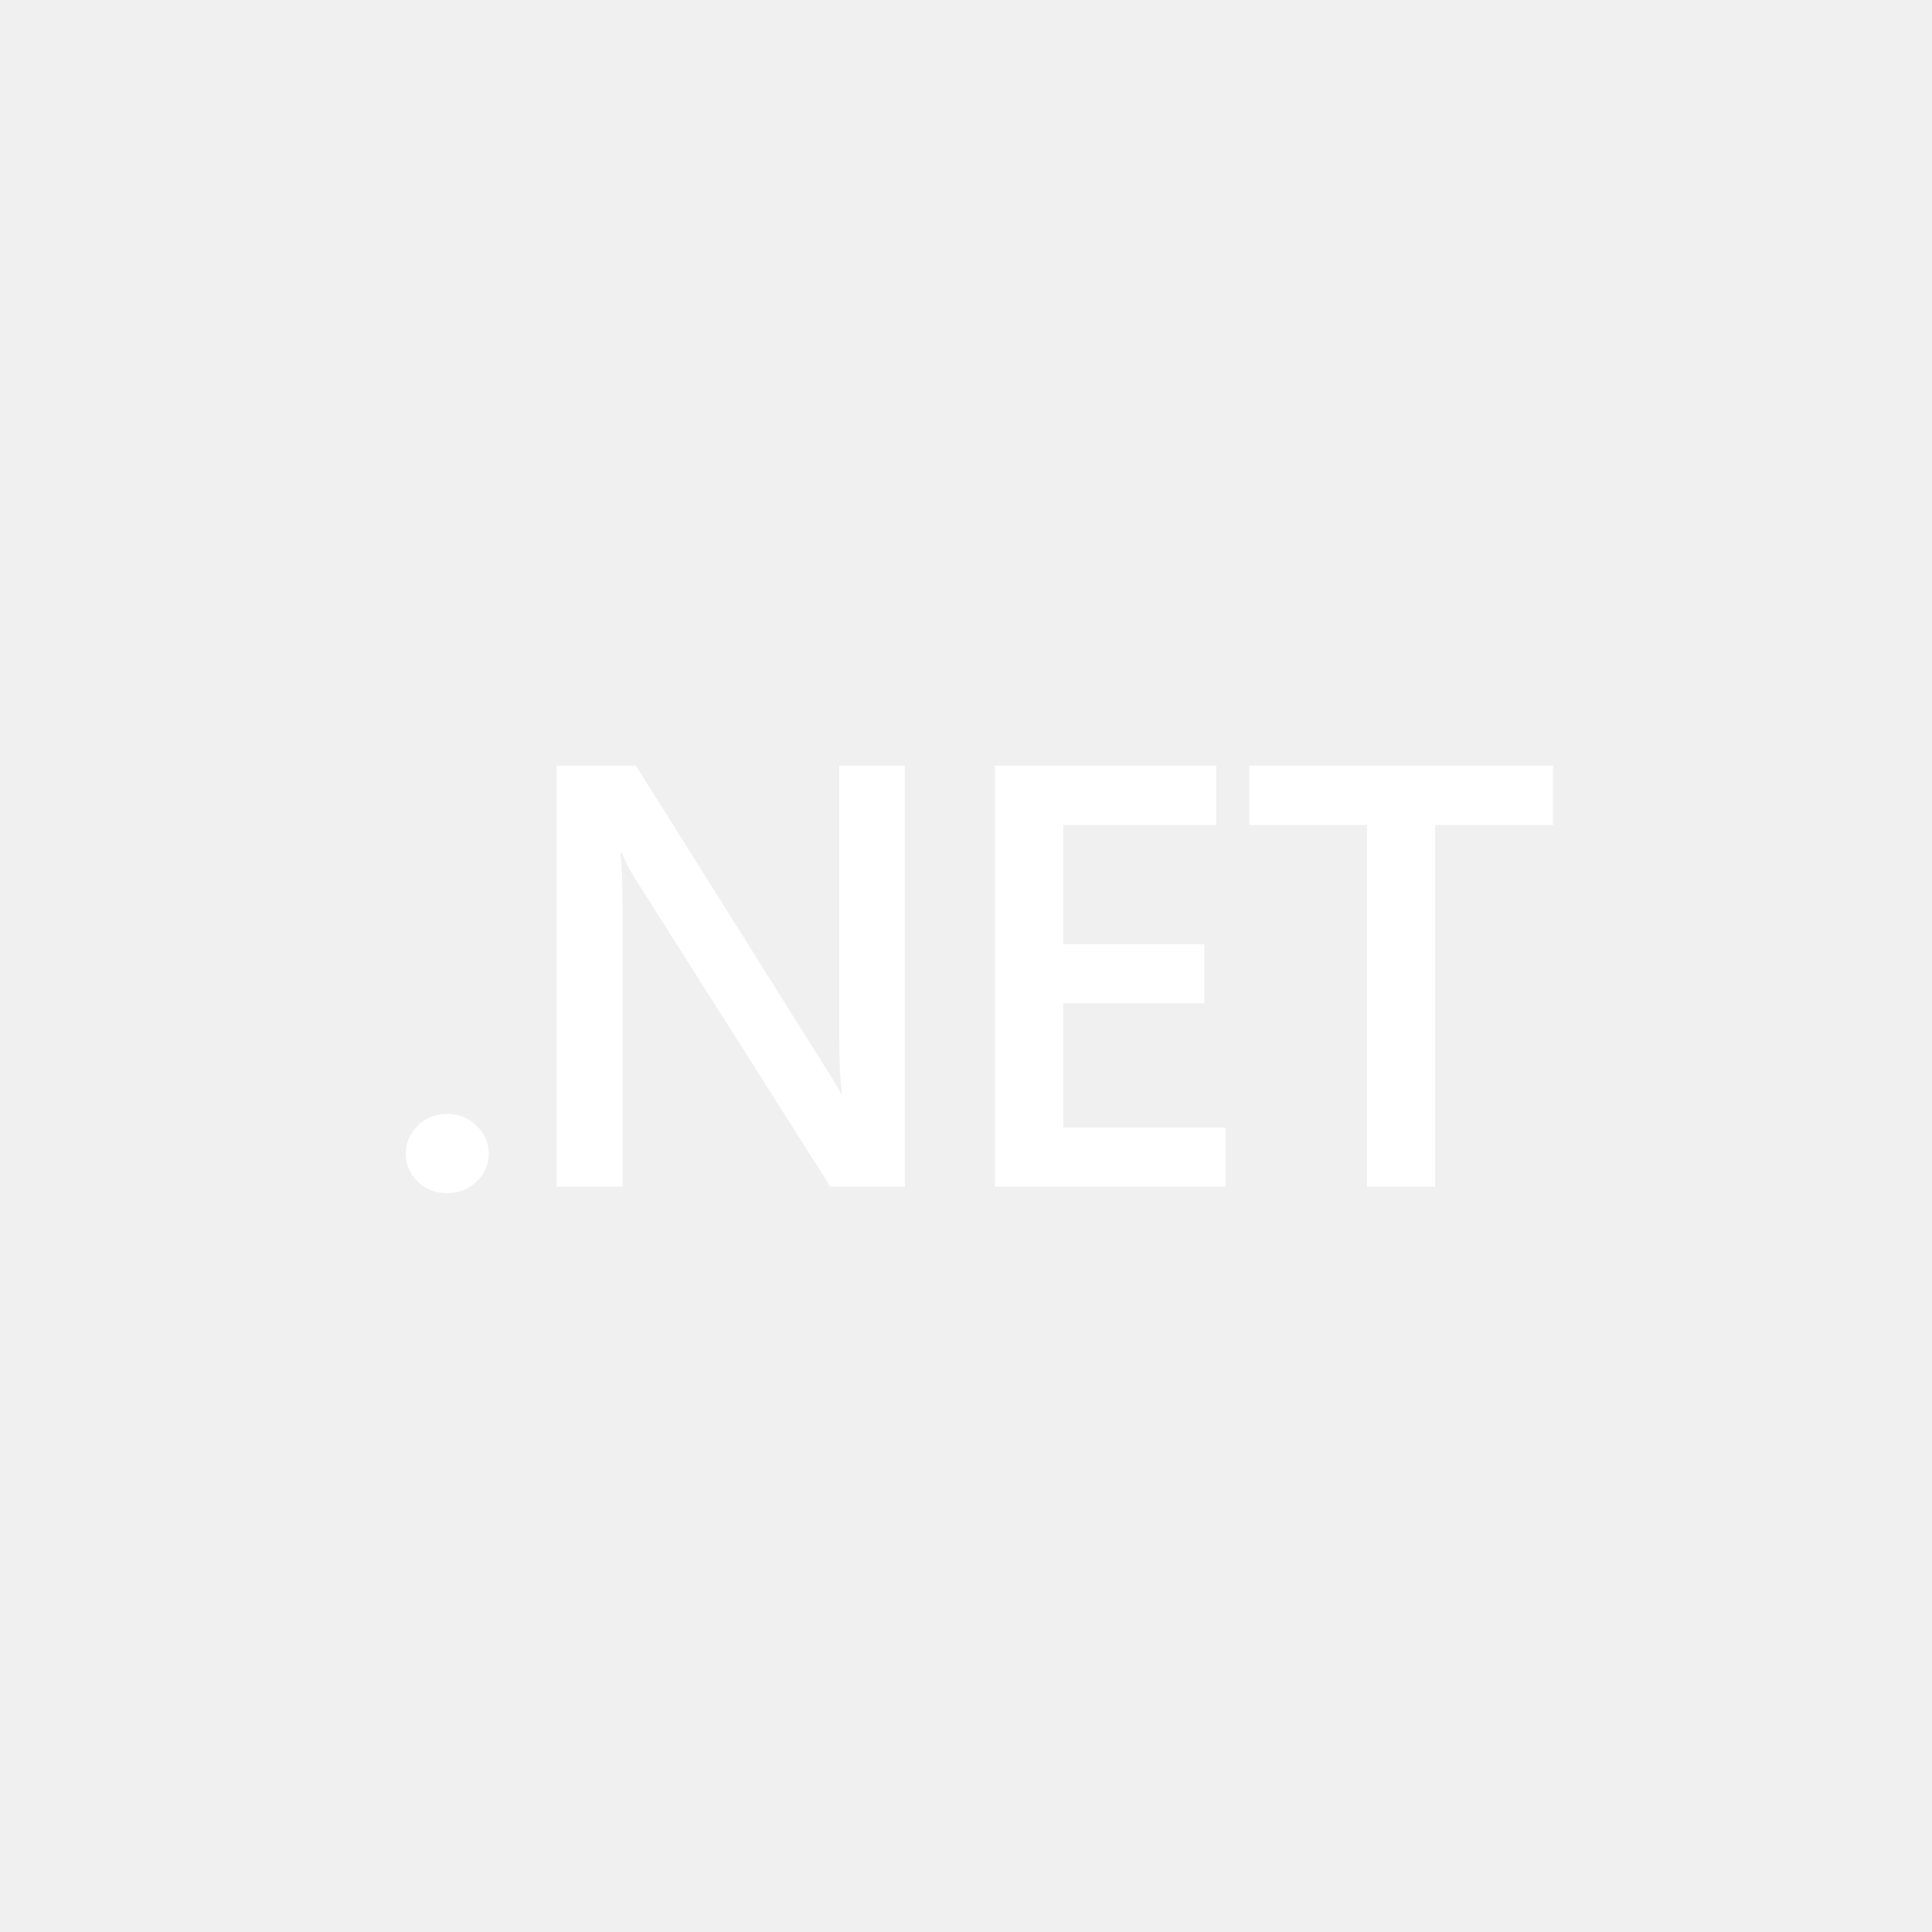
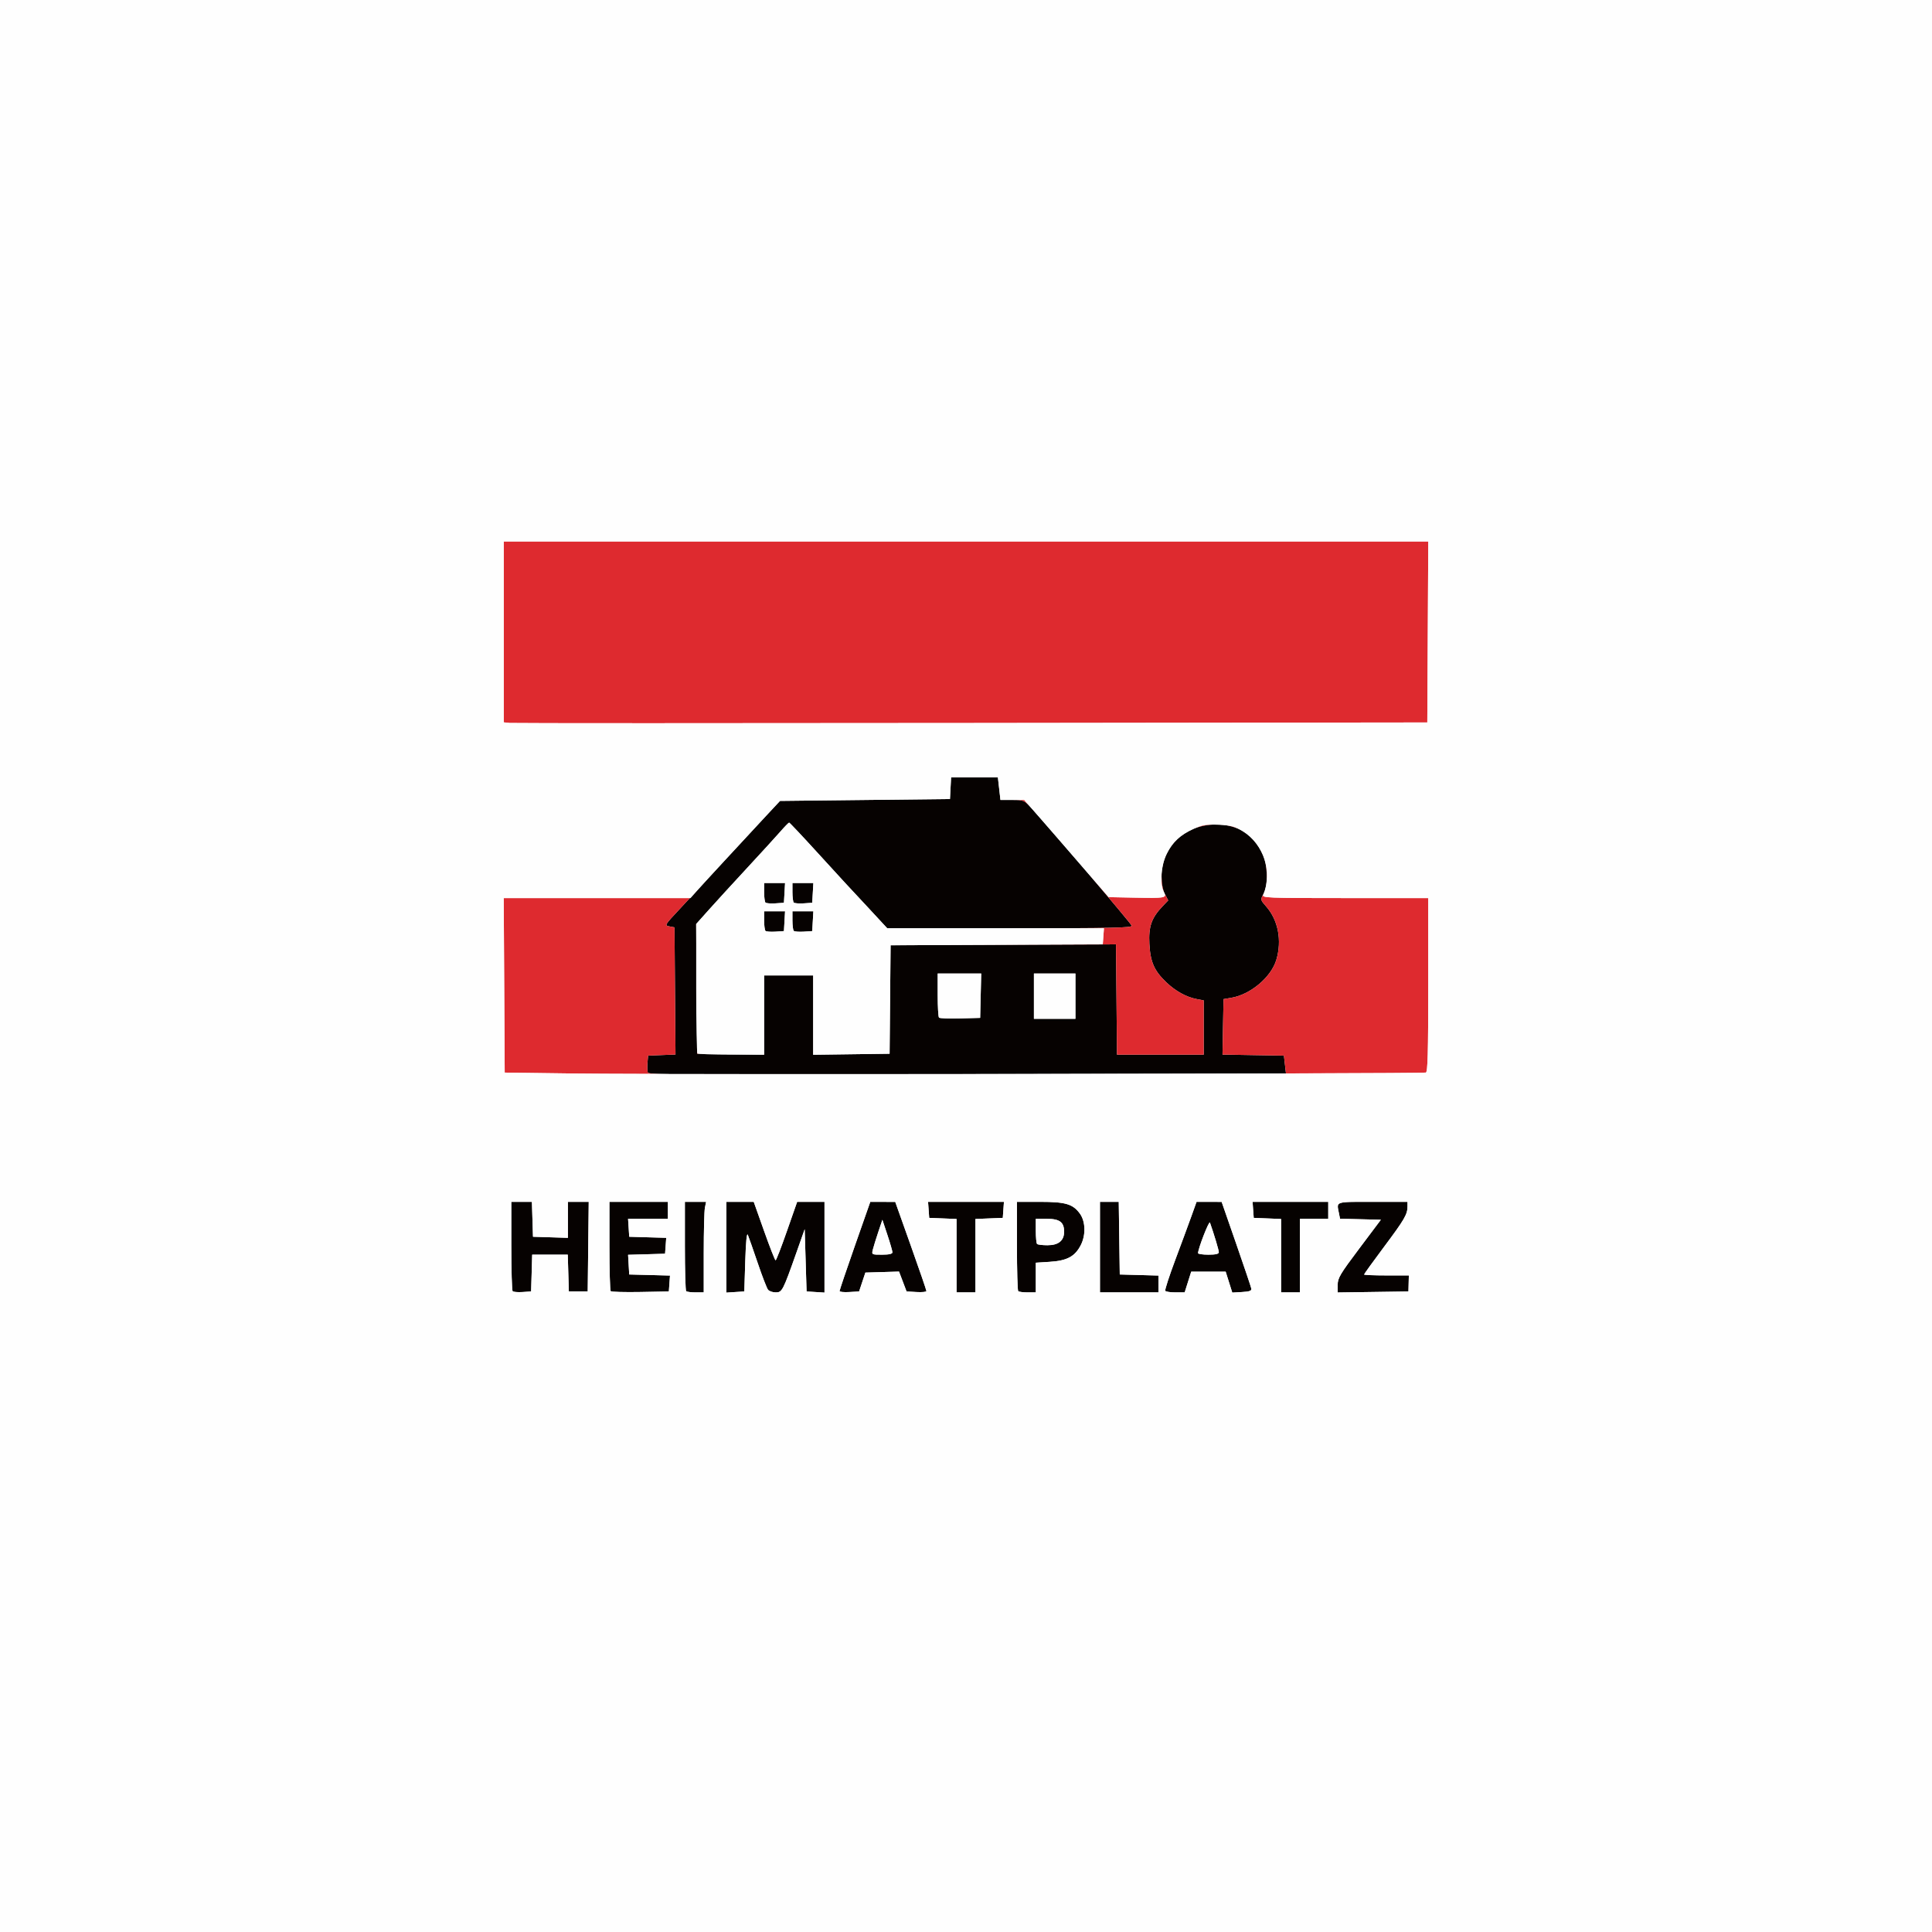
- <svg xmlns="http://www.w3.org/2000/svg" width="456" height="456" viewBox="0 0 456 456" version="1.1" xml:space="preserve" style="fill-rule:evenodd;clip-rule:evenodd;stroke-linejoin:round;stroke-miterlimit:2;">
-   <path d="m 105.5,281.609 c -2.703,0 -5.001,-0.9 -6.893,-2.702 -1.892,-1.848 -2.838,-4.042 -2.838,-6.582 0,-2.587 0.946,-4.804 2.838,-6.652 1.892,-1.848 4.19,-2.772 6.893,-2.772 2.748,0 5.068,0.924 6.96,2.772 1.937,1.848 2.906,4.064 2.906,6.652 0,2.54 -0.968,4.734 -2.906,6.582 -1.892,1.802 -4.212,2.702 -6.96,2.702 z" style="fill:#ffffff;fill-rule:nonzero;stroke-width:0.838" />
-   <path d="M 213.561,280.084 H 195.99 L 149.7,207.054 c -1.171,-1.848 -2.14,-3.765 -2.906,-5.751 h -0.406 c 0.361,2.125 0.541,6.675 0.541,13.65 v 65.132 h -15.543 v -99.36 h 18.719 l 44.737,71.298 c 1.892,2.957 3.109,4.989 3.649,6.098 h 0.27 c -0.45,-2.632 -0.676,-7.09 -0.676,-13.373 v -64.023 h 15.476 z" style="fill:#ffffff;fill-rule:nonzero;stroke-width:0.838" />
-   <path d="m 289.251,280.084 h -54.401 v -99.36 h 52.238 v 13.997 h -36.154 v 28.131 h 33.316 v 13.927 h -33.316 v 29.378 h 38.316 z" style="fill:#ffffff;fill-rule:nonzero;stroke-width:0.838" />
-   <path d="M 366.565,194.721 H 338.722 v 85.363 h -16.084 v -85.363 h -27.775 v -13.997 h 71.701 z" style="fill:#ffffff;fill-rule:nonzero;stroke-width:0.838" />
+ <svg xmlns="http://www.w3.org/2000/svg" width="1024" height="1024" viewBox="0 0 1024 1024">
+   <g>
+     <path d="M 638.05 569.02 C614.10,569.03 538.11,569.23 469.19,569.45 C366.01,569.78 343.79,569.62 343.37,568.53 C343.09,567.80 343.01,565.48 343.18,563.36 L 343.50 559.50 L 358.03 558.91 L 357.76 525.22 L 357.50 491.52 L 354.80 491.01 C352.15,490.51 352.24,490.34 360.06,482.00 C364.44,477.33 374.65,466.31 382.76,457.53 C390.87,448.74 401.08,437.72 405.46,433.03 L 413.42 424.50 L 458.46 424.00 L 503.50 423.50 L 504.10 412.00 L 528.90 412.00 L 530.26 424.00 L 536.50 424.00 C542.58,424.00 542.85,424.11 546.62,428.28 C558.70,441.60 599.55,489.49 599.82,490.64 C600.09,491.78 589.48,492.00 535.20,492.00 L 470.25 492.00 L 459.37 480.25 C453.39,473.79 448.26,468.27 447.97,468.00 C447.68,467.73 440.99,460.41 433.10,451.75 C425.21,443.09 418.53,436.00 418.26,436.00 C417.98,436.00 415.90,438.13 413.63,440.74 C411.36,443.34 403.42,452.03 396.00,460.04 C388.58,468.05 379.46,478.02 375.74,482.18 L 368.97 489.76 L 369.24 524.13 L 369.50 558.50 L 405.00 559.05 L 405.00 517.00 L 431.00 517.00 L 431.00 559.04 L 471.50 558.50 L 471.77 529.75 L 472.03 501.00 L 528.02 500.80 C558.81,500.69 585.69,500.58 587.75,500.55 L 591.50 500.50 L 591.77 529.75 L 592.03 559.00 L 638.00 559.00 L 638.00 530.22 L 634.30 529.53 C628.83,528.50 623.06,525.32 618.17,520.65 C611.74,514.50 609.73,509.94 609.20,500.29 C608.70,491.13 610.33,486.48 616.17,480.36 L 619.17 477.23 L 617.41 473.86 C616.30,471.74 615.65,468.28 615.65,464.50 C615.65,448.86 628.08,437.00 644.46,437.00 C656.27,437.00 664.54,442.32 669.34,453.00 C671.96,458.84 672.15,469.19 669.72,473.71 C668.00,476.91 668.00,476.93 671.09,480.44 C677.48,487.72 679.53,498.47 676.49,508.71 C673.77,517.88 662.85,527.11 652.66,528.84 L 648.50 529.55 L 648.22 544.25 L 647.95 558.95 L 664.22 559.23 L 680.50 559.50 L 681.59 569.00 ZM 395.00 668.50 L 394.50 684.50 L 389.75 684.80 L 385.00 685.11 L 385.00 637.00 L 392.25 637.00 L 399.50 637.01 L 405.00 652.50 C408.02,661.02 410.76,667.99 411.08,668.00 C411.41,668.00 414.11,661.03 417.08,652.51 L 422.50 637.02 L 429.75 637.01 L 437.00 637.00 L 437.00 685.11 L 432.25 684.80 L 427.50 684.50 L 426.50 651.50 L 422.09 664.00 C414.96,684.17 414.53,685.00 411.16,685.00 C409.56,685.00 407.72,684.37 407.09,683.61 C406.45,682.84 403.97,676.43 401.58,669.36 C399.18,662.29 396.83,655.60 396.36,654.50 C395.81,653.22 395.32,658.27 395.00,668.50 ZM 631.37 674.00 L 627.90 685.00 L 623.01 685.00 C620.32,685.00 617.89,684.62 617.60,684.17 C617.32,683.71 619.69,676.39 622.86,667.92 C626.04,659.44 629.89,649.01 631.42,644.75 L 634.20 637.00 L 640.85 637.01 L 647.50 637.03 L 655.23 659.26 C659.48,671.49 663.08,682.17 663.23,683.00 C663.44,684.15 662.28,684.57 658.32,684.80 L 653.13 685.10 L 649.63 674.00 ZM 458.67 674.50 L 455.34 684.50 L 450.17 684.80 C447.33,684.97 444.99,684.74 444.98,684.30 C444.97,683.86 448.63,673.04 453.11,660.25 L 461.27 637.00 L 467.88 637.02 L 474.50 637.03 L 482.77 660.27 C487.32,673.05 491.04,683.86 491.02,684.30 C491.01,684.74 488.64,684.97 485.75,684.80 L 480.50 684.50 L 476.50 673.96 L 467.58 674.23 ZM 281.79 674.75 L 281.50 684.50 L 276.96 684.80 C274.47,684.96 272.10,684.77 271.71,684.38 C271.32,683.99 271.00,673.17 271.00,660.33 L 271.00 637.00 L 281.92 637.00 L 282.21 646.25 L 282.50 655.50 L 301.00 656.08 L 301.00 637.00 L 312.04 637.00 L 311.50 684.50 L 301.50 684.50 L 301.21 674.75 L 300.93 665.00 L 282.07 665.00 ZM 549.00 669.26 L 549.00 685.00 L 544.67 685.00 C542.28,685.00 540.03,684.70 539.67,684.33 C539.30,683.97 539.00,673.17 539.00,660.33 L 539.00 637.00 L 551.25 637.00 C564.73,637.00 568.63,638.15 572.32,643.18 C575.38,647.35 575.59,654.61 572.82,659.98 C569.70,665.99 565.59,668.20 556.39,668.79 ZM 354.81 680.28 L 354.50 684.50 L 339.44 684.78 C331.16,684.93 324.07,684.74 323.69,684.36 C323.31,683.98 323.00,673.17 323.00,660.33 L 323.00 637.00 L 354.00 637.00 L 354.00 646.00 L 332.89 646.00 L 333.20 650.75 L 333.50 655.50 L 343.31 655.79 L 353.11 656.07 L 352.81 660.29 L 352.50 664.50 L 342.70 664.79 L 332.90 665.07 L 333.20 670.29 L 333.50 675.50 L 344.31 675.78 L 355.11 676.07 ZM 746.61 680.25 L 746.50 684.50 L 727.75 684.77 L 709.00 685.04 L 709.00 681.00 C709.00,677.40 710.25,675.30 720.45,661.73 L 731.89 646.50 L 721.07 646.22 L 710.24 645.94 L 709.62 642.84 C709.56,642.54 709.50,642.25 709.44,641.97 C709.10,640.34 708.87,639.24 709.28,638.51 C710.13,636.99 713.71,636.99 724.65,637.00 C725.55,637.00 726.50,637.00 727.50,637.00 L 746.00 637.00 L 746.00 639.43 C746.00,643.63 744.48,646.26 733.59,660.83 C727.77,668.63 723.00,675.23 723.00,675.51 C723.00,675.78 728.34,676.00 734.86,676.00 L 746.72 676.00 ZM 689.00 646.00 L 689.00 685.00 L 679.00 685.00 L 679.00 646.09 L 664.50 645.50 L 663.89 637.00 L 704.00 637.00 L 704.00 646.00 ZM 517.00 646.09 L 517.00 685.00 L 507.00 685.00 L 507.00 646.09 L 492.50 645.50 L 491.89 637.00 L 532.11 637.00 L 531.50 645.50 ZM 614.00 676.07 L 614.00 685.00 L 583.00 685.00 L 583.00 637.00 L 592.96 637.00 L 593.50 675.50 ZM 497.70 539.37 C498.08,539.75 503.15,539.94 508.95,539.78 L 519.50 539.50 L 520.06 516.00 L 497.00 516.00 L 497.00 527.33 C497.00,533.57 497.31,538.98 497.70,539.37 ZM 548.00 516.00 L 548.00 540.00 L 570.00 540.00 L 570.00 516.00 ZM 373.00 664.12 L 373.00 685.00 L 368.67 685.00 C366.28,685.00 364.03,684.70 363.67,684.33 C363.30,683.97 363.00,673.17 363.00,660.33 L 363.00 637.00 L 374.25 637.00 L 373.62 640.12 C373.28,641.84 373.00,652.64 373.00,664.12 ZM 549.67 659.33 C550.03,659.70 552.51,660.00 555.17,660.00 C561.01,660.00 564.00,657.58 564.00,652.83 C564.00,647.77 561.63,646.00 554.85,646.00 L 549.00 646.00 L 549.00 652.33 C549.00,655.82 549.30,658.97 549.67,659.33 ZM 415.80 488.25 L 415.50 493.50 L 410.96 493.80 C408.47,493.96 406.10,493.77 405.71,493.38 C405.32,492.99 405.00,490.49 405.00,487.83 L 405.00 483.00 L 416.10 483.00 ZM 430.80 488.25 L 430.50 493.50 L 425.96 493.80 C423.47,493.96 421.10,493.77 420.71,493.38 C420.32,492.99 420.00,490.49 420.00,487.83 L 420.00 483.00 L 431.10 483.00 ZM 415.80 473.25 L 415.50 478.50 L 410.96 478.80 C408.47,478.96 406.10,478.77 405.71,478.38 C405.32,477.99 405.00,475.49 405.00,472.83 L 405.00 468.00 L 416.10 468.00 ZM 430.80 473.25 L 430.50 478.50 L 425.96 478.80 C423.47,478.96 421.10,478.77 420.71,478.38 C420.32,477.99 420.00,475.49 420.00,472.83 L 420.00 468.00 L 431.10 468.00 ZM 462.64 662.25 C461.96,665.00 461.96,665.00 467.48,665.00 C471.22,665.00 473.00,664.60 473.00,663.75 C473.00,663.07 471.80,658.91 470.34,654.52 L 467.68 646.52 L 465.50 653.01 C464.30,656.58 463.02,660.74 462.64,662.25 ZM 635.00 664.20 C635.00,664.64 637.47,665.00 640.50,665.00 C644.36,665.00 646.00,664.61 646.00,663.69 C646.00,662.61 643.45,654.09 641.30,648.00 C640.86,646.74 635.00,661.80 635.00,664.20 Z" fill="rgb(6,2,1)" />
+     <path d="M 756.76 334.96 L 756.50 382.92 L 515.00 383.21 C382.17,383.37 272.04,383.36 270.25,383.19 L 267.00 382.87 L 267.00 287.00 L 757.02 287.00 ZM 755.75 568.49 C755.25,568.66 725.56,568.81 681.59,568.94 L 680.50 559.50 L 664.22 559.23 L 647.95 558.95 L 648.22 544.25 L 648.50 529.55 L 652.66 528.84 C662.85,527.11 673.77,517.88 676.49,508.71 C679.53,498.47 677.48,487.72 671.09,480.44 C668.00,476.93 668.00,476.91 669.72,473.71 C669.76,473.63 669.80,473.55 669.84,473.46 C669.74,473.73 669.64,473.99 669.53,474.25 C668.83,475.90 671.27,476.00 712.89,476.00 L 757.00 476.00 L 757.00 522.03 C757.00,557.96 756.73,568.16 755.75,568.49 ZM 349.09 569.20 C328.11,569.15 312.83,569.09 306.00,569.00 L 267.50 568.50 L 267.24 522.25 L 266.98 476.00 L 365.65 476.00 C363.38,478.45 361.43,480.53 360.06,482.00 C352.24,490.34 352.15,490.51 354.80,491.01 L 357.50 491.52 L 357.76 525.22 L 358.03 558.91 L 343.50 559.50 L 343.18 563.36 C343.01,565.48 343.09,567.80 343.37,568.53 C343.48,568.81 345.05,569.03 349.09,569.20 ZM 617.25 473.53 C617.30,473.65 617.36,473.76 617.41,473.86 L 619.17 477.23 L 616.17 480.36 C610.33,486.48 608.70,491.13 609.20,500.29 C609.73,509.94 611.74,514.50 618.17,520.65 C623.06,525.32 628.83,528.50 634.30,529.53 L 638.00 530.22 L 638.00 559.00 L 592.03 559.00 L 591.77 529.75 L 591.50 500.50 L 587.75 500.55 C585.69,500.58 558.81,500.69 528.02,500.80 L 488.33 500.94 L 528.27 500.76 L 584.50 500.50 L 585.11 492.00 L 535.20 492.00 C589.48,492.00 600.09,491.78 599.82,490.64 C599.68,490.04 588.66,476.91 576.38,462.54 L 587.61 475.50 L 601.51 475.78 C616.32,476.08 618.31,475.97 617.25,473.53 ZM 638.05 569.02 L 654.39 569.01 C626.26,569.08 594.38,569.14 561.56,569.18 C596.19,569.09 624.93,569.03 638.05,569.02 ZM 546.44 428.08 C542.85,424.12 542.48,424.00 536.56,424.00 L 542.87 424.00 ZM 615.73 462.43 C615.68,463.11 615.65,463.80 615.65,464.50 C615.65,467.98 616.21,471.20 617.16,473.34 C617.07,473.16 616.97,472.97 616.86,472.76 C615.63,470.48 615.29,466.54 615.73,462.43 ZM 642.61 437.05 C639.39,437.23 636.33,437.87 633.52,438.92 C636.75,437.49 638.74,437.03 642.61,437.05 ZM 671.15 468.76 C671.65,465.15 671.47,460.76 670.63,457.02 C671.63,460.83 671.84,464.85 671.15,468.76 ZM 656.79 439.48 C654.74,438.53 652.51,437.85 650.10,437.45 C652.86,437.76 654.63,438.32 656.79,439.48 ZM 369.67 558.33 C369.73,558.40 370.02,558.46 370.51,558.52 L 369.50 558.50 L 369.49 556.90 C369.54,557.78 369.60,558.27 369.67,558.33 ZM 405.00 559.05 L 402.00 559.00 L 405.00 559.00 ZM 368.97 489.76 L 369.00 489.73 L 369.00 493.22 ZM 624.10 444.71 C623.40,445.37 622.74,446.06 622.11,446.78 C622.73,446.05 623.39,445.36 624.10,444.71 Z" fill="rgb(222,42,47)" />
+     <path d="M 0.00 512.00 L 0.00 0.00 L 512.00 0.00 L 1024.00 0.00 L 1024.00 512.00 L 1024.00 1024.00 L 512.00 1024.00 L 0.00 1024.00 L 0.00 512.00 ZM 281.79 674.75 L 282.07 665.00 L 291.50 665.00 L 300.93 665.00 L 301.21 674.75 L 301.50 684.50 L 306.50 684.50 L 311.50 684.50 L 311.77 660.75 L 312.04 637.00 L 306.52 637.00 L 301.00 637.00 L 301.00 646.54 L 301.00 656.08 L 291.75 655.79 L 282.50 655.50 L 282.21 646.25 L 281.92 637.00 L 276.46 637.00 L 271.00 637.00 L 271.00 660.33 C271.00,673.17 271.32,683.99 271.71,684.38 C272.10,684.77 274.47,684.96 276.96,684.80 L 281.50 684.50 L 281.79 674.75 ZM 354.81 680.28 L 355.11 676.07 L 344.31 675.78 L 333.50 675.50 L 333.20 670.29 L 332.90 665.07 L 342.70 664.79 L 352.50 664.50 L 352.81 660.29 L 353.11 656.07 L 343.31 655.79 L 333.50 655.50 L 333.20 650.75 L 332.89 646.00 L 343.45 646.00 L 354.00 646.00 L 354.00 641.50 L 354.00 637.00 L 338.50 637.00 L 323.00 637.00 L 323.00 660.33 C323.00,673.17 323.31,683.98 323.69,684.36 C324.07,684.74 331.16,684.93 339.44,684.78 L 354.50 684.50 L 354.81 680.28 ZM 373.00 664.12 C373.00,652.64 373.28,641.84 373.62,640.12 L 374.25 637.00 L 368.62 637.00 L 363.00 637.00 L 363.00 660.33 C363.00,673.17 363.30,683.97 363.67,684.33 C364.03,684.70 366.28,685.00 368.67,685.00 L 373.00 685.00 L 373.00 664.12 ZM 395.00 668.50 C395.32,658.27 395.81,653.22 396.36,654.50 C396.83,655.60 399.18,662.29 401.58,669.36 C403.97,676.43 406.45,682.84 407.09,683.61 C407.72,684.37 409.56,685.00 411.16,685.00 C414.53,685.00 414.96,684.17 422.09,664.00 L 426.50 651.50 L 427.00 668.00 L 427.50 684.50 L 432.25 684.80 L 437.00 685.11 L 437.00 661.05 L 437.00 637.00 L 429.75 637.01 L 422.50 637.02 L 417.08 652.51 C414.11,661.03 411.41,668.00 411.08,668.00 C410.76,667.99 408.02,661.02 405.00,652.50 L 399.50 637.01 L 392.25 637.00 L 385.00 637.00 L 385.00 661.05 L 385.00 685.11 L 389.75 684.80 L 394.50 684.50 L 395.00 668.50 ZM 457.00 679.50 L 458.67 674.50 L 467.58 674.23 L 476.50 673.96 L 478.50 679.23 L 480.50 684.50 L 485.75 684.80 C488.64,684.97 491.01,684.74 491.02,684.30 C491.04,683.86 487.32,673.05 482.77,660.27 L 474.50 637.03 L 467.88 637.02 L 461.27 637.00 L 453.11 660.25 C448.63,673.04 444.97,683.86 444.98,684.30 C444.99,684.74 447.33,684.97 450.17,684.80 L 455.34 684.50 L 457.00 679.50 ZM 517.00 665.54 L 517.00 646.09 L 524.25 645.79 L 531.50 645.50 L 531.81 641.25 L 532.11 637.00 L 512.00 637.00 L 491.89 637.00 L 492.19 641.25 L 492.50 645.50 L 499.75 645.79 L 507.00 646.09 L 507.00 665.54 L 507.00 685.00 L 512.00 685.00 L 517.00 685.00 L 517.00 665.54 ZM 549.00 677.13 L 549.00 669.26 L 556.39 668.79 C565.59,668.20 569.70,665.99 572.82,659.98 C575.59,654.61 575.38,647.35 572.32,643.18 C568.63,638.15 564.73,637.00 551.25,637.00 L 539.00 637.00 L 539.00 660.33 C539.00,673.17 539.30,683.97 539.67,684.33 C540.03,684.70 542.28,685.00 544.67,685.00 L 549.00 685.00 L 549.00 677.13 ZM 614.00 680.53 L 614.00 676.07 L 603.75 675.78 L 593.50 675.50 L 593.23 656.25 L 592.96 637.00 L 587.98 637.00 L 583.00 637.00 L 583.00 661.00 L 583.00 685.00 L 598.50 685.00 L 614.00 685.00 L 614.00 680.53 ZM 629.63 679.50 L 631.37 674.00 L 640.50 674.00 L 649.63 674.00 L 651.38 679.55 L 653.13 685.10 L 658.32 684.80 C662.28,684.57 663.44,684.15 663.23,683.00 C663.08,682.17 659.48,671.49 655.23,659.26 L 647.50 637.03 L 640.85 637.01 L 634.20 637.00 L 631.42 644.75 C629.89,649.01 626.04,659.44 622.86,667.92 C619.69,676.39 617.32,683.71 617.60,684.17 C617.89,684.62 620.32,685.00 623.01,685.00 L 627.90 685.00 L 629.63 679.50 ZM 689.00 665.50 L 689.00 646.00 L 696.50 646.00 L 704.00 646.00 L 704.00 641.50 L 704.00 637.00 L 683.94 637.00 L 663.89 637.00 L 664.19 641.25 L 664.50 645.50 L 671.75 645.79 L 679.00 646.09 L 679.00 665.54 L 679.00 685.00 L 684.00 685.00 L 689.00 685.00 L 689.00 665.50 ZM 746.61 680.25 L 746.72 676.00 L 734.86 676.00 C728.34,676.00 723.00,675.78 723.00,675.51 C723.00,675.23 727.77,668.63 733.59,660.83 C744.48,646.26 746.00,643.63 746.00,639.43 L 746.00 637.00 L 727.50 637.00 C707.40,637.00 708.39,636.68 709.62,642.84 L 710.24 645.94 L 721.07 646.22 L 731.89 646.50 L 720.45 661.73 C710.25,675.30 709.00,677.40 709.00,681.00 L 709.00 685.04 L 727.75 684.77 L 746.50 684.50 L 746.61 680.25 ZM 755.75 568.49 C756.73,568.16 757.00,557.96 757.00,522.03 L 757.00 476.00 L 712.89 476.00 C671.27,476.00 668.83,475.90 669.53,474.25 C674.61,462.22 669.82,447.45 658.58,440.53 C654.44,437.98 652.43,437.44 645.89,437.15 C639.31,436.85 637.32,437.17 632.81,439.24 C625.34,442.67 621.53,446.22 618.36,452.69 C615.33,458.89 614.61,468.58 616.86,472.76 C618.58,475.94 617.74,476.11 601.51,475.78 L 587.61 475.50 L 570.71 456.00 C561.42,445.27 551.35,433.69 548.34,430.25 L 542.87 424.00 L 536.56 424.00 L 530.26 424.00 L 529.58 418.00 L 528.90 412.00 L 516.50 412.00 L 504.10 412.00 L 503.80 417.75 L 503.50 423.50 L 458.46 424.00 L 413.42 424.50 L 405.46 433.05 C391.47,448.07 373.62,467.44 369.75,471.79 L 366.01 476.00 L 316.49 476.00 L 266.98 476.00 L 267.24 522.25 L 267.50 568.50 L 306.00 569.00 C350.54,569.58 753.88,569.12 755.75,568.49 ZM 756.76 334.96 L 757.02 287.00 L 512.01 287.00 L 267.00 287.00 L 267.00 334.94 L 267.00 382.87 L 270.25 383.19 C272.04,383.36 382.17,383.37 515.00,383.21 L 756.50 382.92 L 756.76 334.96 ZM 462.64 662.25 C463.02,660.74 464.30,656.58 465.50,653.01 L 467.68 646.52 L 470.34 654.52 C471.80,658.91 473.00,663.07 473.00,663.75 C473.00,664.60 471.22,665.00 467.48,665.00 C461.96,665.00 461.96,665.00 462.64,662.25 ZM 549.67 659.33 C549.30,658.97 549.00,655.82 549.00,652.33 L 549.00 646.00 L 554.85 646.00 C561.63,646.00 564.00,647.77 564.00,652.83 C564.00,657.58 561.01,660.00 555.17,660.00 C552.51,660.00 550.03,659.70 549.67,659.33 ZM 635.00 664.20 C635.00,661.80 640.86,646.74 641.30,648.00 C643.45,654.09 646.00,662.61 646.00,663.69 C646.00,664.61 644.36,665.00 640.50,665.00 C637.47,665.00 635.00,664.64 635.00,664.20 ZM 369.67 558.33 C369.30,557.97 369.00,542.38 369.00,523.70 L 369.00 489.73 L 375.75 482.17 C379.46,478.01 388.58,468.05 396.00,460.04 C403.42,452.03 411.36,443.34 413.63,440.74 C415.90,438.13 417.98,436.00 418.26,436.00 C418.53,436.00 425.21,443.09 433.10,451.75 C440.99,460.41 447.68,467.73 447.97,468.00 C448.26,468.27 453.39,473.79 459.37,480.25 L 470.25 492.00 L 527.68 492.00 L 585.11 492.00 L 584.81 496.25 L 584.50 500.50 L 528.27 500.76 L 472.03 501.02 L 471.77 529.76 L 471.50 558.50 L 451.25 558.77 L 431.00 559.04 L 431.00 538.02 L 431.00 517.00 L 418.00 517.00 L 405.00 517.00 L 405.00 538.00 L 405.00 559.00 L 387.67 559.00 C378.13,559.00 370.03,558.70 369.67,558.33 ZM 415.80 488.25 L 416.10 483.00 L 410.55 483.00 L 405.00 483.00 L 405.00 487.83 C405.00,490.49 405.32,492.99 405.71,493.38 C406.10,493.77 408.47,493.96 410.96,493.80 L 415.50 493.50 L 415.80 488.25 ZM 430.80 488.25 L 431.10 483.00 L 425.55 483.00 L 420.00 483.00 L 420.00 487.83 C420.00,490.49 420.32,492.99 420.71,493.38 C421.10,493.77 423.47,493.96 425.96,493.80 L 430.50 493.50 L 430.80 488.25 ZM 415.80 473.25 L 416.10 468.00 L 410.55 468.00 L 405.00 468.00 L 405.00 472.83 C405.00,475.49 405.32,477.99 405.71,478.38 C406.10,478.77 408.47,478.96 410.96,478.80 L 415.50 478.50 L 415.80 473.25 ZM 430.80 473.25 L 431.10 468.00 L 425.55 468.00 L 420.00 468.00 L 420.00 472.83 C420.00,475.49 420.32,477.99 420.71,478.38 C421.10,478.77 423.47,478.96 425.96,478.80 L 430.50 478.50 L 430.80 473.25 ZM 497.70 539.37 C497.31,538.98 497.00,533.57 497.00,527.33 L 497.00 516.00 L 508.53 516.00 L 520.06 516.00 L 519.78 527.75 L 519.50 539.50 L 508.95 539.78 C503.15,539.94 498.08,539.75 497.70,539.37 ZM 548.00 528.00 L 548.00 516.00 L 559.00 516.00 L 570.00 516.00 L 570.00 528.00 L 570.00 540.00 L 559.00 540.00 L 548.00 540.00 L 548.00 528.00 Z" fill="rgb(254,254,254)" />
+   </g>
</svg>
